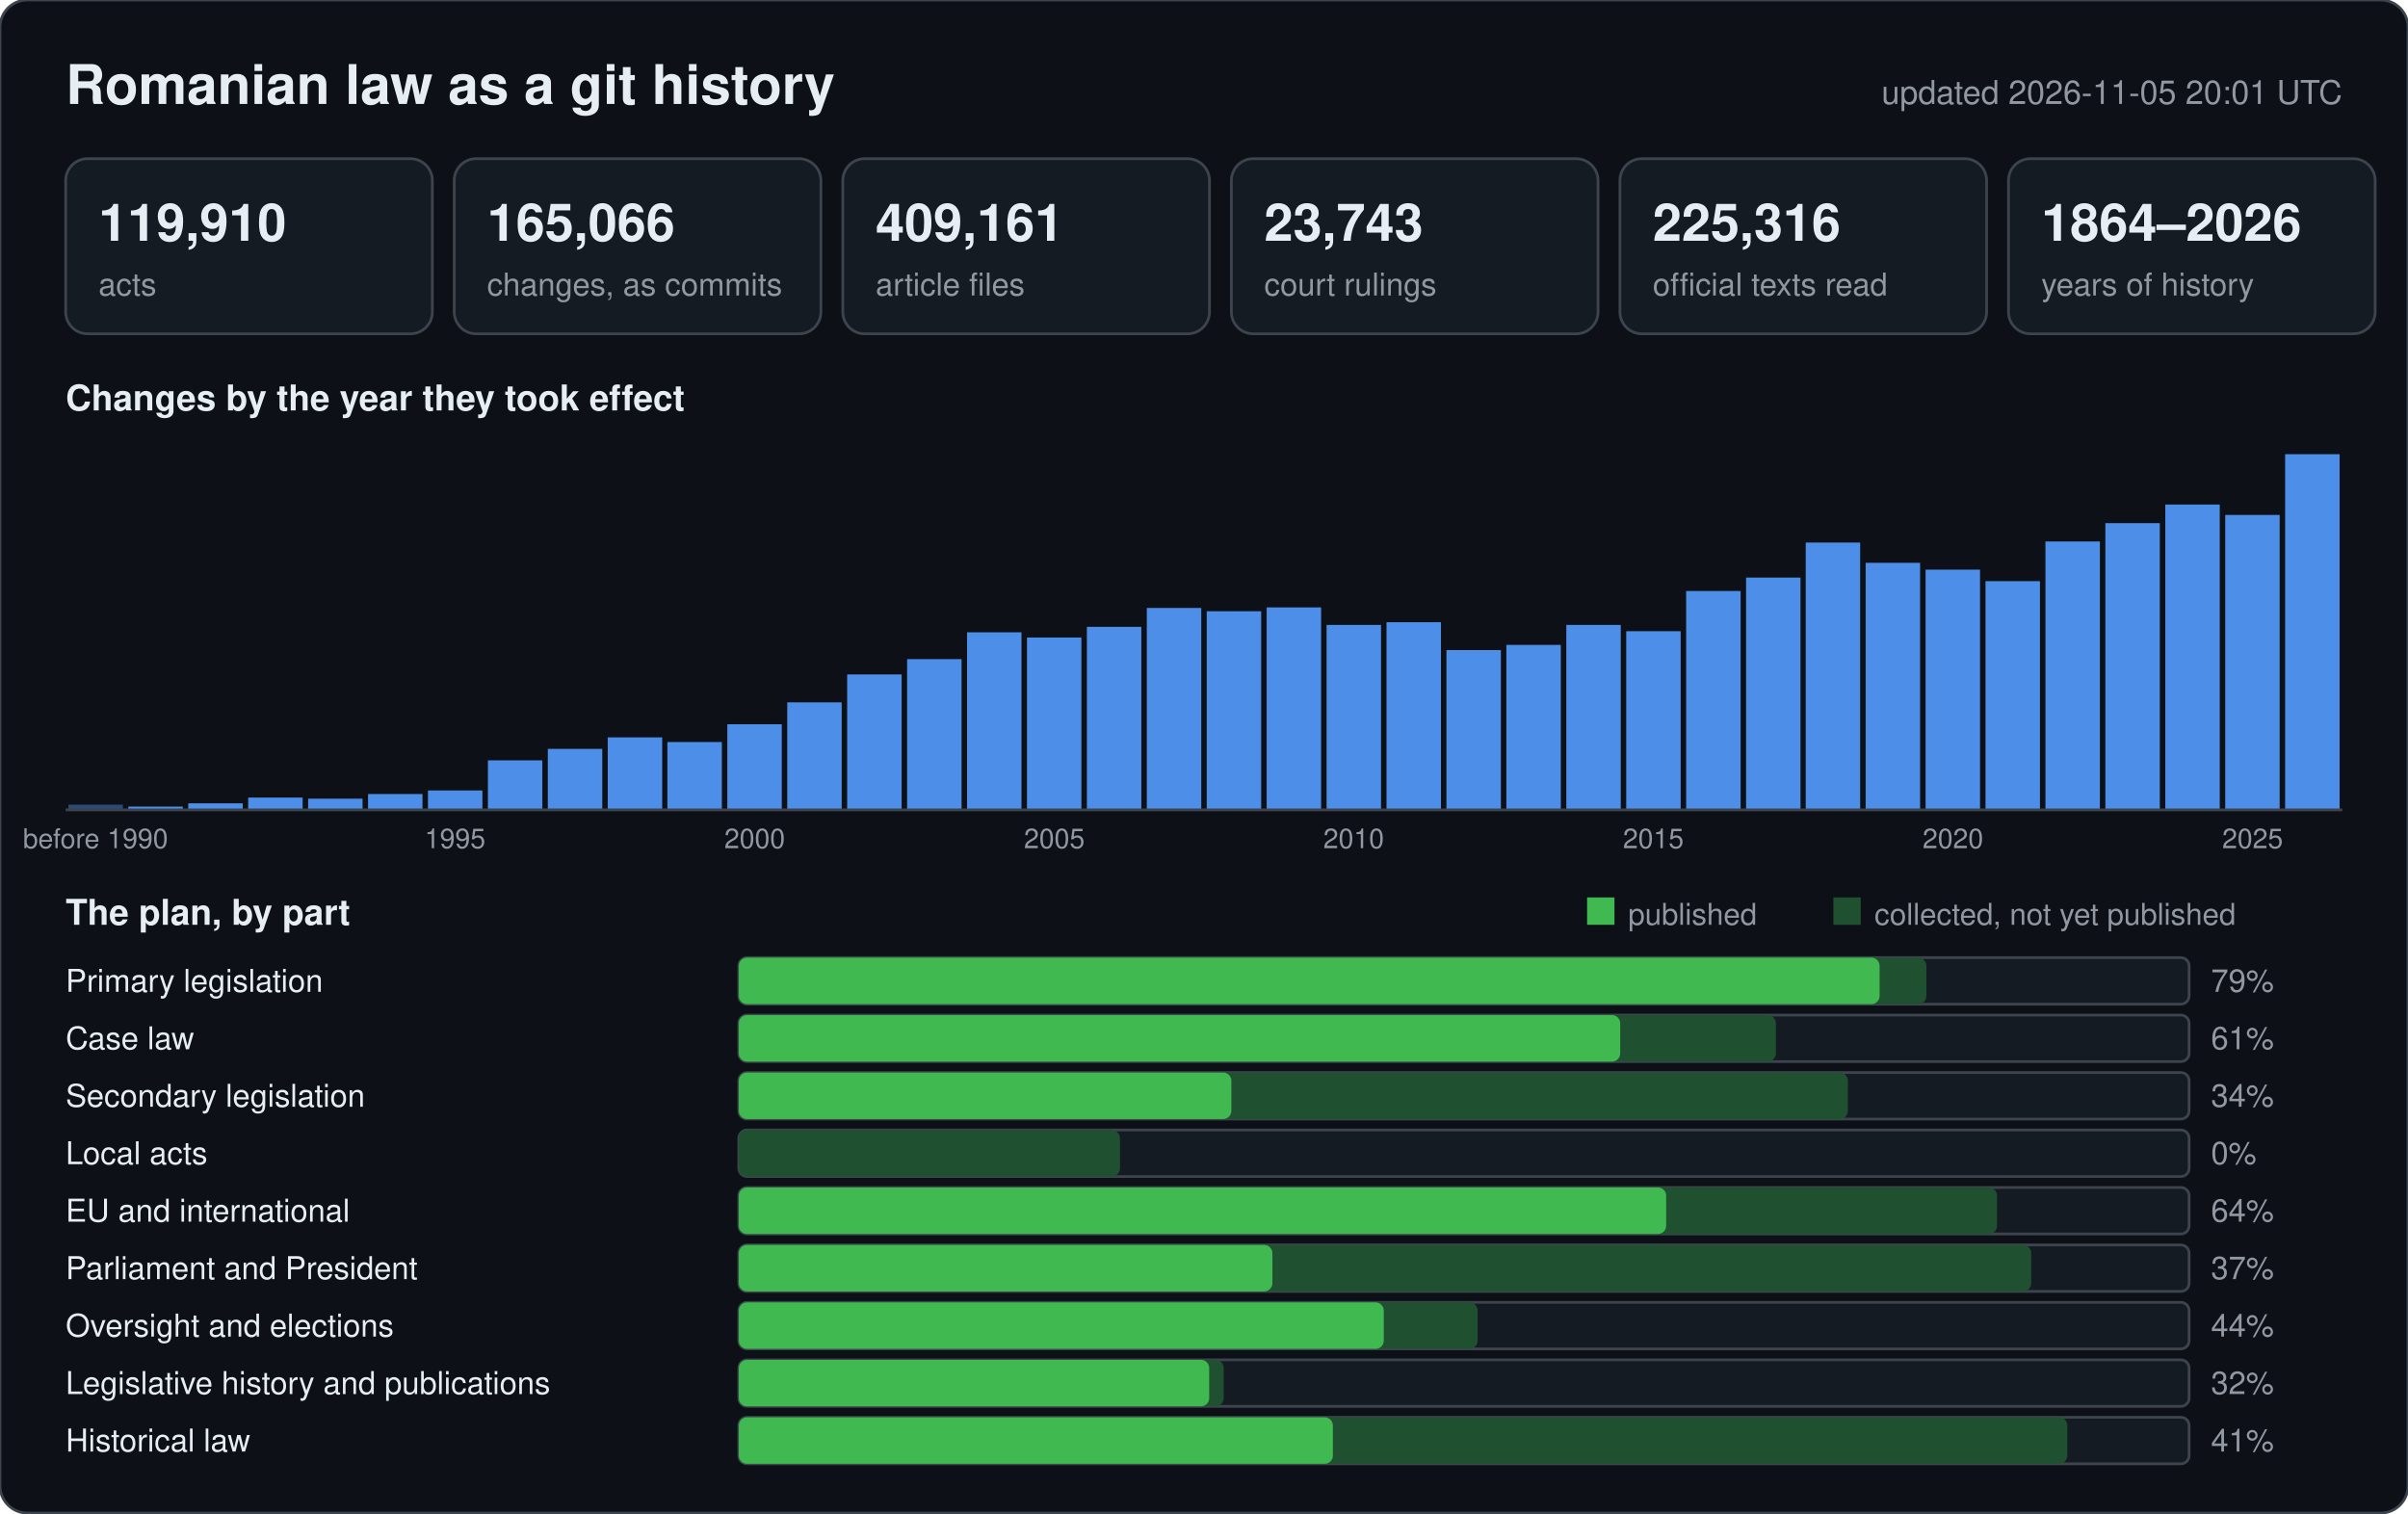
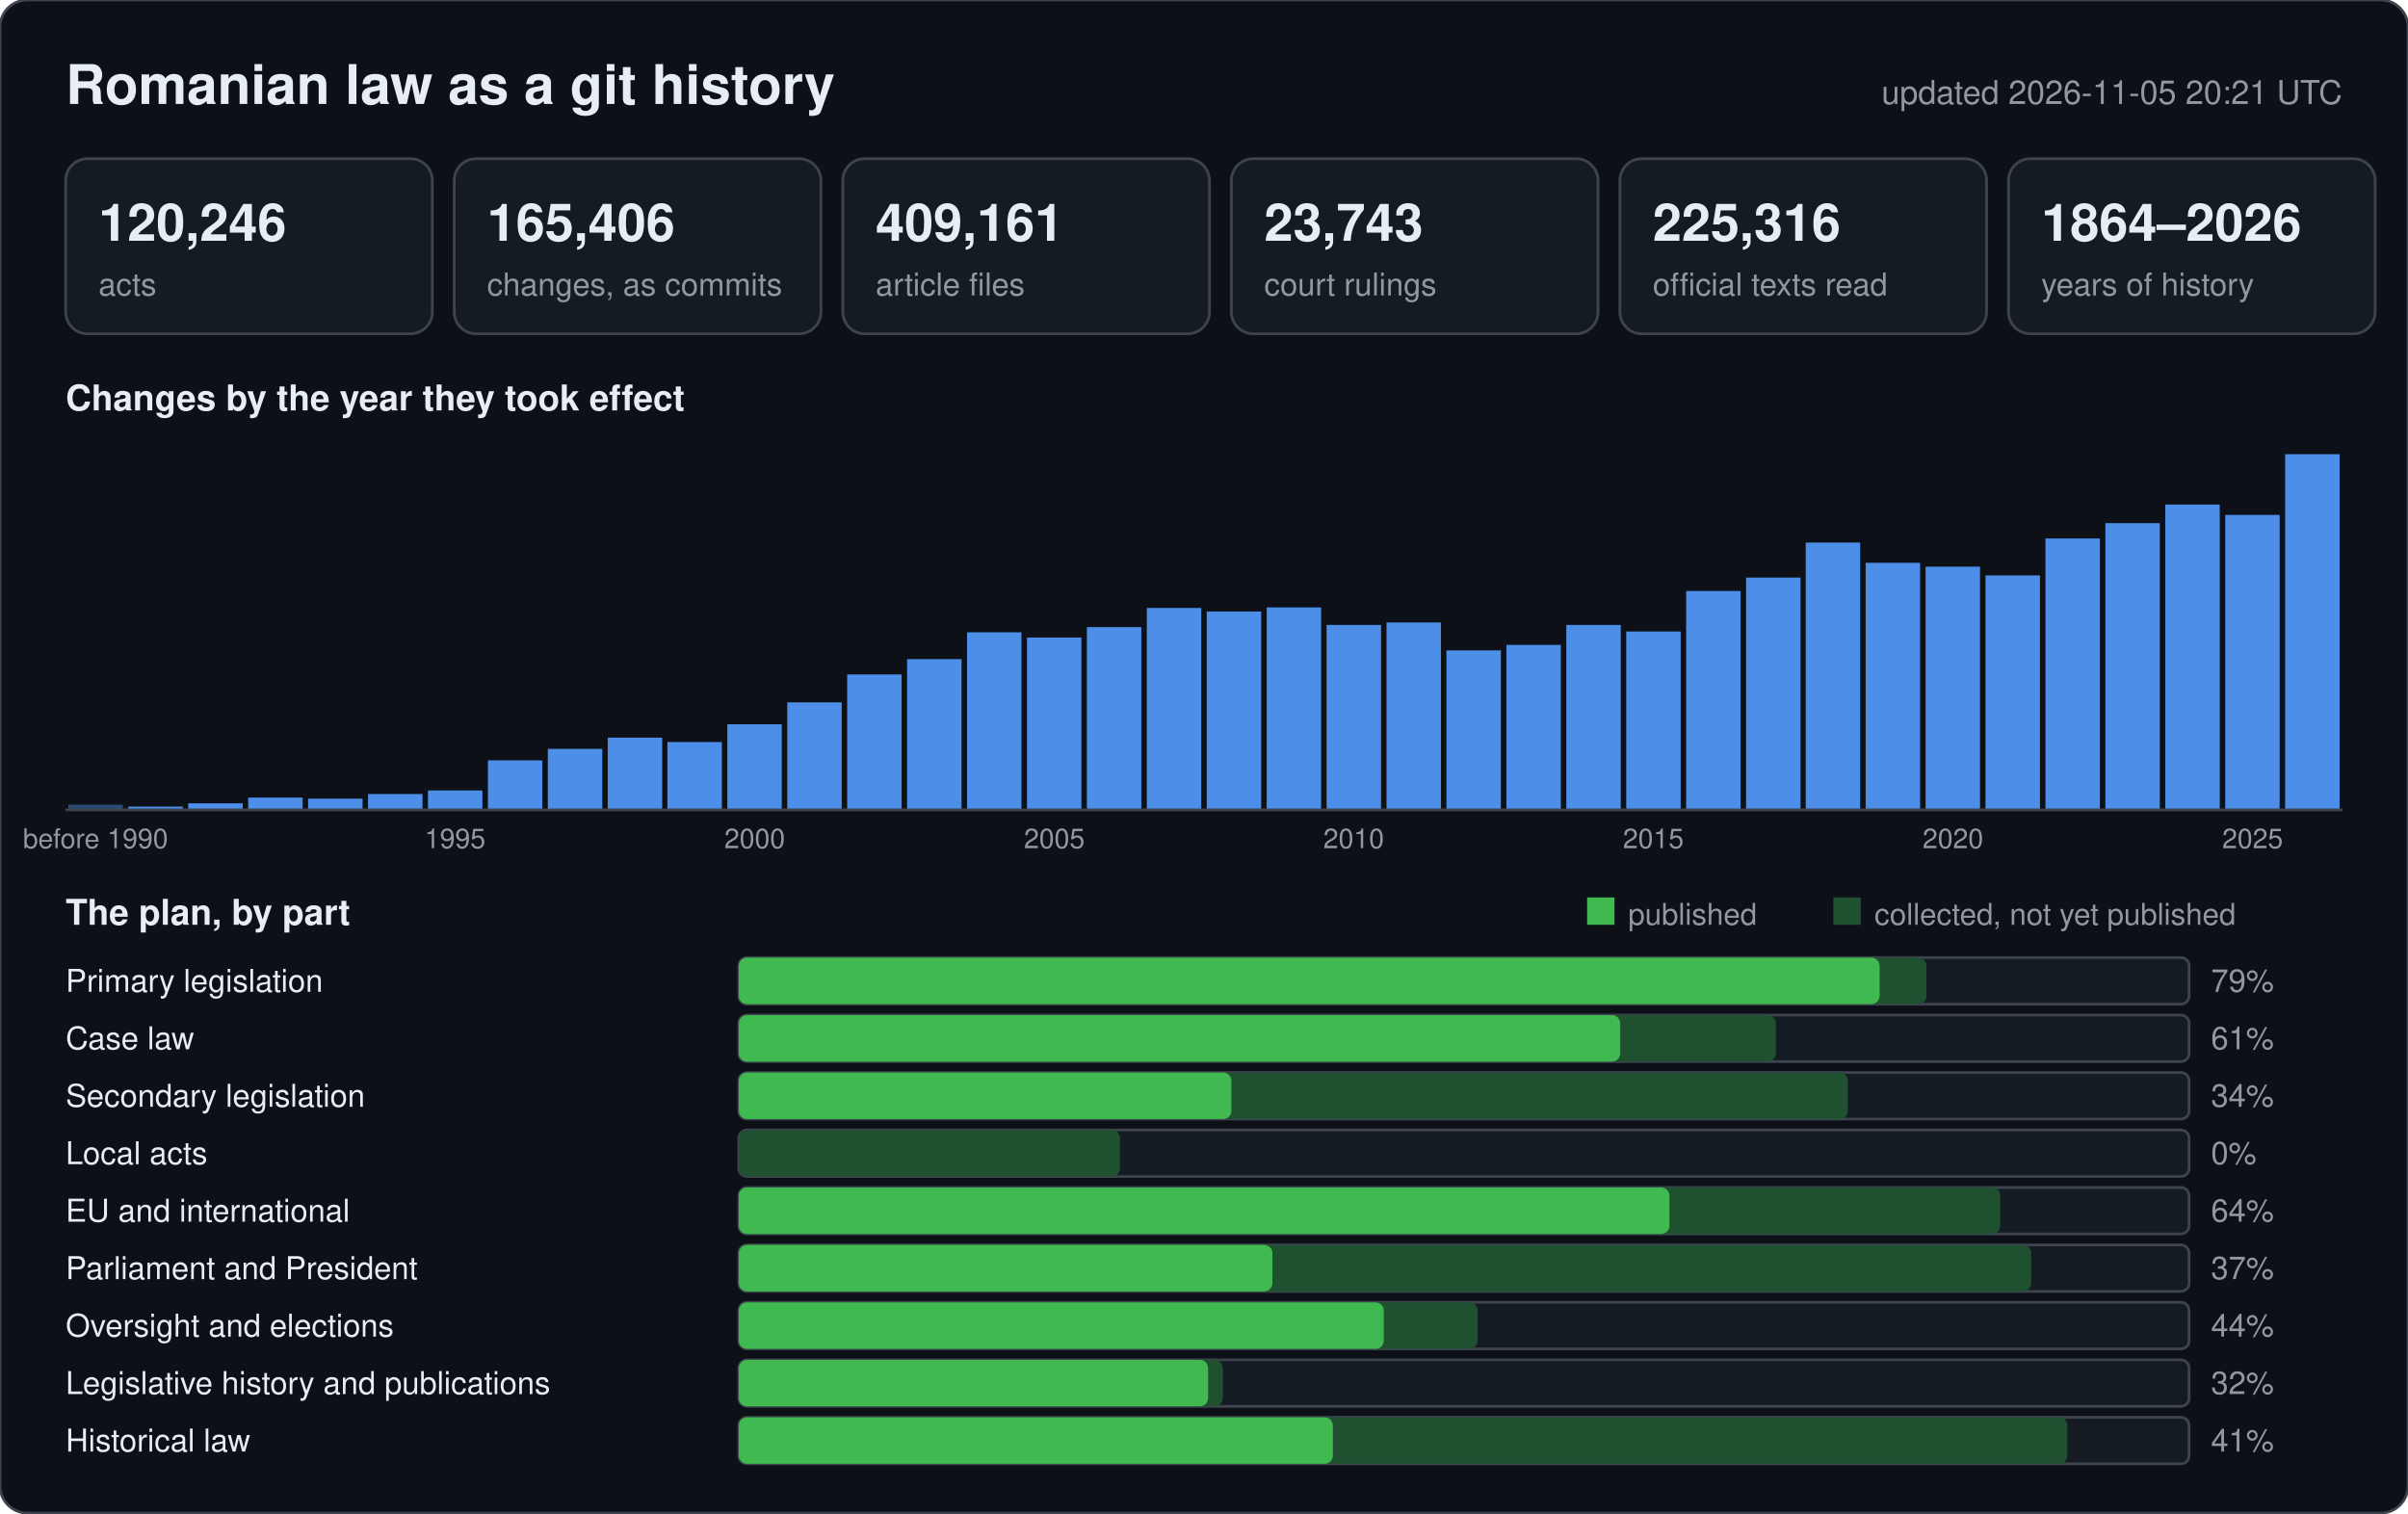
<svg xmlns="http://www.w3.org/2000/svg" width="880" height="553" viewBox="0 0 880 553" font-family="-apple-system,BlinkMacSystemFont,Segoe UI,Helvetica,Arial,sans-serif">
  <rect width="880" height="553" rx="10" fill="#0d1117" stroke="#3d444d" />
  <text x="24" y="38" font-size="20" font-weight="600" fill="#e6edf3">Romanian law as a git history</text>
-   <text x="856" y="38" font-size="12" text-anchor="end" fill="#9198a1">updated 2026-11-05 20:01 UTC</text>
+   <text x="856" y="38" font-size="12" text-anchor="end" fill="#9198a1">updated 2026-11-05 20:21 UTC</text>
  <rect x="24" y="58" width="134" height="64" rx="8" fill="#151b23" stroke="#3d444d" />
-   <text x="36" y="88" font-size="19" font-weight="600" fill="#e6edf3">119,910</text>
+   <text x="36" y="88" font-size="19" font-weight="600" fill="#e6edf3">120,246</text>
  <text x="36" y="108" font-size="11.5" fill="#9198a1">acts</text>
  <rect x="166" y="58" width="134" height="64" rx="8" fill="#151b23" stroke="#3d444d" />
-   <text x="178" y="88" font-size="19" font-weight="600" fill="#e6edf3">165,066</text>
+   <text x="178" y="88" font-size="19" font-weight="600" fill="#e6edf3">165,406</text>
  <text x="178" y="108" font-size="11.5" fill="#9198a1">changes, as commits</text>
  <rect x="308" y="58" width="134" height="64" rx="8" fill="#151b23" stroke="#3d444d" />
  <text x="320" y="88" font-size="19" font-weight="600" fill="#e6edf3">409,161</text>
  <text x="320" y="108" font-size="11.5" fill="#9198a1">article files</text>
  <rect x="450" y="58" width="134" height="64" rx="8" fill="#151b23" stroke="#3d444d" />
  <text x="462" y="88" font-size="19" font-weight="600" fill="#e6edf3">23,743</text>
  <text x="462" y="108" font-size="11.5" fill="#9198a1">court rulings</text>
  <rect x="592" y="58" width="134" height="64" rx="8" fill="#151b23" stroke="#3d444d" />
  <text x="604" y="88" font-size="19" font-weight="600" fill="#e6edf3">225,316</text>
  <text x="604" y="108" font-size="11.5" fill="#9198a1">official texts read</text>
  <rect x="734" y="58" width="134" height="64" rx="8" fill="#151b23" stroke="#3d444d" />
  <text x="746" y="88" font-size="19" font-weight="600" fill="#e6edf3">1864–2026</text>
  <text x="746" y="108" font-size="11.5" fill="#9198a1">years of history</text>
  <text x="24" y="150" font-size="13" font-weight="600" fill="#e6edf3">Changes by the year they took effect</text>
  <rect x="25.0" y="294.1" width="19.9" height="1.9" fill="#2b4a75" />
  <text x="34.9" y="310" font-size="10" text-anchor="middle" fill="#9198a1">before 1990</text>
  <rect x="46.9" y="294.8" width="19.9" height="1.2" fill="#4c8ee8" />
  <rect x="68.8" y="293.6" width="19.9" height="2.4" fill="#4c8ee8" />
  <rect x="90.7" y="291.5" width="19.9" height="4.5" fill="#4c8ee8" />
  <rect x="112.6" y="291.9" width="19.9" height="4.1" fill="#4c8ee8" />
  <rect x="134.5" y="290.2" width="19.9" height="5.8" fill="#4c8ee8" />
  <rect x="156.4" y="288.9" width="19.9" height="7.1" fill="#4c8ee8" />
  <text x="166.3" y="310" font-size="10" text-anchor="middle" fill="#9198a1">1995</text>
  <rect x="178.3" y="277.9" width="19.9" height="18.1" fill="#4c8ee8" />
  <rect x="200.2" y="273.7" width="19.9" height="22.3" fill="#4c8ee8" />
-   <rect x="222.1" y="269.5" width="19.9" height="26.5" fill="#4c8ee8" />
+   <rect x="222.1" y="269.6" width="19.9" height="26.4" fill="#4c8ee8" />
  <rect x="243.9" y="271.2" width="19.9" height="24.8" fill="#4c8ee8" />
  <rect x="265.8" y="264.7" width="19.9" height="31.3" fill="#4c8ee8" />
  <text x="275.8" y="310" font-size="10" text-anchor="middle" fill="#9198a1">2000</text>
  <rect x="287.7" y="256.7" width="19.9" height="39.3" fill="#4c8ee8" />
  <rect x="309.6" y="246.5" width="19.9" height="49.5" fill="#4c8ee8" />
  <rect x="331.5" y="240.9" width="19.9" height="55.1" fill="#4c8ee8" />
  <rect x="353.4" y="231.1" width="19.9" height="64.9" fill="#4c8ee8" />
  <rect x="375.3" y="233.0" width="19.9" height="63.0" fill="#4c8ee8" />
  <text x="385.3" y="310" font-size="10" text-anchor="middle" fill="#9198a1">2005</text>
-   <rect x="397.2" y="229.1" width="19.9" height="66.9" fill="#4c8ee8" />
+   <rect x="397.2" y="229.2" width="19.9" height="66.8" fill="#4c8ee8" />
  <rect x="419.1" y="222.2" width="19.9" height="73.8" fill="#4c8ee8" />
-   <rect x="441.0" y="223.4" width="19.9" height="72.6" fill="#4c8ee8" />
+   <rect x="441.0" y="223.5" width="19.9" height="72.5" fill="#4c8ee8" />
  <rect x="462.9" y="222.0" width="19.9" height="74.0" fill="#4c8ee8" />
  <rect x="484.8" y="228.4" width="19.9" height="67.6" fill="#4c8ee8" />
  <text x="494.7" y="310" font-size="10" text-anchor="middle" fill="#9198a1">2010</text>
-   <rect x="506.7" y="227.4" width="19.9" height="68.6" fill="#4c8ee8" />
-   <rect x="528.6" y="237.6" width="19.9" height="58.4" fill="#4c8ee8" />
+   <rect x="506.7" y="227.5" width="19.9" height="68.5" fill="#4c8ee8" />
+   <rect x="528.6" y="237.7" width="19.9" height="58.3" fill="#4c8ee8" />
  <rect x="550.5" y="235.7" width="19.9" height="60.3" fill="#4c8ee8" />
  <rect x="572.4" y="228.4" width="19.9" height="67.6" fill="#4c8ee8" />
-   <rect x="594.3" y="230.7" width="19.9" height="65.3" fill="#4c8ee8" />
+   <rect x="594.3" y="230.8" width="19.9" height="65.2" fill="#4c8ee8" />
  <text x="604.2" y="310" font-size="10" text-anchor="middle" fill="#9198a1">2015</text>
  <rect x="616.2" y="216.0" width="19.9" height="80.0" fill="#4c8ee8" />
  <rect x="638.1" y="211.1" width="19.9" height="84.9" fill="#4c8ee8" />
  <rect x="659.9" y="198.3" width="19.9" height="97.7" fill="#4c8ee8" />
  <rect x="681.8" y="205.7" width="19.9" height="90.3" fill="#4c8ee8" />
-   <rect x="703.7" y="208.2" width="19.9" height="87.8" fill="#4c8ee8" />
+   <rect x="703.7" y="207.1" width="19.9" height="88.9" fill="#4c8ee8" />
  <text x="713.7" y="310" font-size="10" text-anchor="middle" fill="#9198a1">2020</text>
-   <rect x="725.6" y="212.4" width="19.9" height="83.6" fill="#4c8ee8" />
-   <rect x="747.5" y="197.9" width="19.9" height="98.1" fill="#4c8ee8" />
+   <rect x="725.6" y="210.3" width="19.9" height="85.7" fill="#4c8ee8" />
+   <rect x="747.5" y="196.8" width="19.9" height="99.2" fill="#4c8ee8" />
  <rect x="769.4" y="191.2" width="19.9" height="104.8" fill="#4c8ee8" />
  <rect x="791.3" y="184.4" width="19.9" height="111.6" fill="#4c8ee8" />
  <rect x="813.2" y="188.2" width="19.9" height="107.8" fill="#4c8ee8" />
  <text x="823.2" y="310" font-size="10" text-anchor="middle" fill="#9198a1">2025</text>
  <rect x="835.1" y="166.0" width="19.9" height="130.0" fill="#4c8ee8" />
  <line x1="24" y1="296" x2="856" y2="296" stroke="#3d444d" />
  <text x="24" y="338" font-size="13" font-weight="600" fill="#e6edf3">The plan, by part</text>
  <rect x="580" y="328" width="10" height="10" fill="#3fb950" />
  <text x="595" y="338" font-size="11" fill="#9198a1">published</text>
  <rect x="670" y="328" width="10" height="10" fill="#1f5130" />
  <text x="685" y="338" font-size="11" fill="#9198a1">collected, not yet published</text>
  <text x="24" y="362.5" font-size="11.5" fill="#e6edf3">Primary legislation</text>
  <rect x="270" y="350" width="530" height="17" rx="3" fill="#151b23" stroke="#3d444d" />
  <rect x="270" y="350" width="434.0" height="17" rx="3" fill="#1f5130" />
  <rect x="270" y="350" width="416.9" height="17" rx="3" fill="#3fb950" />
  <text x="808" y="362.5" font-size="11.5" fill="#9198a1">79%</text>
  <text x="24" y="383.5" font-size="11.5" fill="#e6edf3">Case law</text>
  <rect x="270" y="371" width="530" height="17" rx="3" fill="#151b23" stroke="#3d444d" />
  <rect x="270" y="371" width="379.0" height="17" rx="3" fill="#1f5130" />
  <rect x="270" y="371" width="322.1" height="17" rx="3" fill="#3fb950" />
  <text x="808" y="383.5" font-size="11.5" fill="#9198a1">61%</text>
  <text x="24" y="404.5" font-size="11.5" fill="#e6edf3">Secondary legislation</text>
  <rect x="270" y="392" width="530" height="17" rx="3" fill="#151b23" stroke="#3d444d" />
  <rect x="270" y="392" width="405.3" height="17" rx="3" fill="#1f5130" />
  <rect x="270" y="392" width="180.0" height="17" rx="3" fill="#3fb950" />
  <text x="808" y="404.5" font-size="11.5" fill="#9198a1">34%</text>
  <text x="24" y="425.5" font-size="11.5" fill="#e6edf3">Local acts</text>
  <rect x="270" y="413" width="530" height="17" rx="3" fill="#151b23" stroke="#3d444d" />
  <rect x="270" y="413" width="139.3" height="17" rx="3" fill="#1f5130" />
  <rect x="270" y="413" width="0.0" height="17" rx="3" fill="#3fb950" />
  <text x="808" y="425.5" font-size="11.5" fill="#9198a1">0%</text>
  <text x="24" y="446.5" font-size="11.5" fill="#e6edf3">EU and international</text>
  <rect x="270" y="434" width="530" height="17" rx="3" fill="#151b23" stroke="#3d444d" />
-   <rect x="270" y="434" width="459.8" height="17" rx="3" fill="#1f5130" />
-   <rect x="270" y="434" width="338.9" height="17" rx="3" fill="#3fb950" />
+   <rect x="270" y="434" width="461.0" height="17" rx="3" fill="#1f5130" />
+   <rect x="270" y="434" width="340.1" height="17" rx="3" fill="#3fb950" />
  <text x="808" y="446.5" font-size="11.5" fill="#9198a1">64%</text>
  <text x="24" y="467.5" font-size="11.5" fill="#e6edf3">Parliament and President</text>
  <rect x="270" y="455" width="530" height="17" rx="3" fill="#151b23" stroke="#3d444d" />
  <rect x="270" y="455" width="472.3" height="17" rx="3" fill="#1f5130" />
  <rect x="270" y="455" width="195.0" height="17" rx="3" fill="#3fb950" />
  <text x="808" y="467.5" font-size="11.5" fill="#9198a1">37%</text>
  <text x="24" y="488.5" font-size="11.5" fill="#e6edf3">Oversight and elections</text>
  <rect x="270" y="476" width="530" height="17" rx="3" fill="#151b23" stroke="#3d444d" />
  <rect x="270" y="476" width="270.0" height="17" rx="3" fill="#1f5130" />
  <rect x="270" y="476" width="235.7" height="17" rx="3" fill="#3fb950" />
  <text x="808" y="488.5" font-size="11.5" fill="#9198a1">44%</text>
  <text x="24" y="509.5" font-size="11.5" fill="#e6edf3">Legislative history and publications</text>
  <rect x="270" y="497" width="530" height="17" rx="3" fill="#151b23" stroke="#3d444d" />
-   <rect x="270" y="497" width="177.2" height="17" rx="3" fill="#1f5130" />
-   <rect x="270" y="497" width="171.9" height="17" rx="3" fill="#3fb950" />
+   <rect x="270" y="497" width="176.9" height="17" rx="3" fill="#1f5130" />
+   <rect x="270" y="497" width="171.5" height="17" rx="3" fill="#3fb950" />
  <text x="808" y="509.5" font-size="11.5" fill="#9198a1">32%</text>
  <text x="24" y="530.5" font-size="11.5" fill="#e6edf3">Historical law</text>
  <rect x="270" y="518" width="530" height="17" rx="3" fill="#151b23" stroke="#3d444d" />
  <rect x="270" y="518" width="485.5" height="17" rx="3" fill="#1f5130" />
  <rect x="270" y="518" width="217.1" height="17" rx="3" fill="#3fb950" />
  <text x="808" y="530.5" font-size="11.5" fill="#9198a1">41%</text>
</svg>
